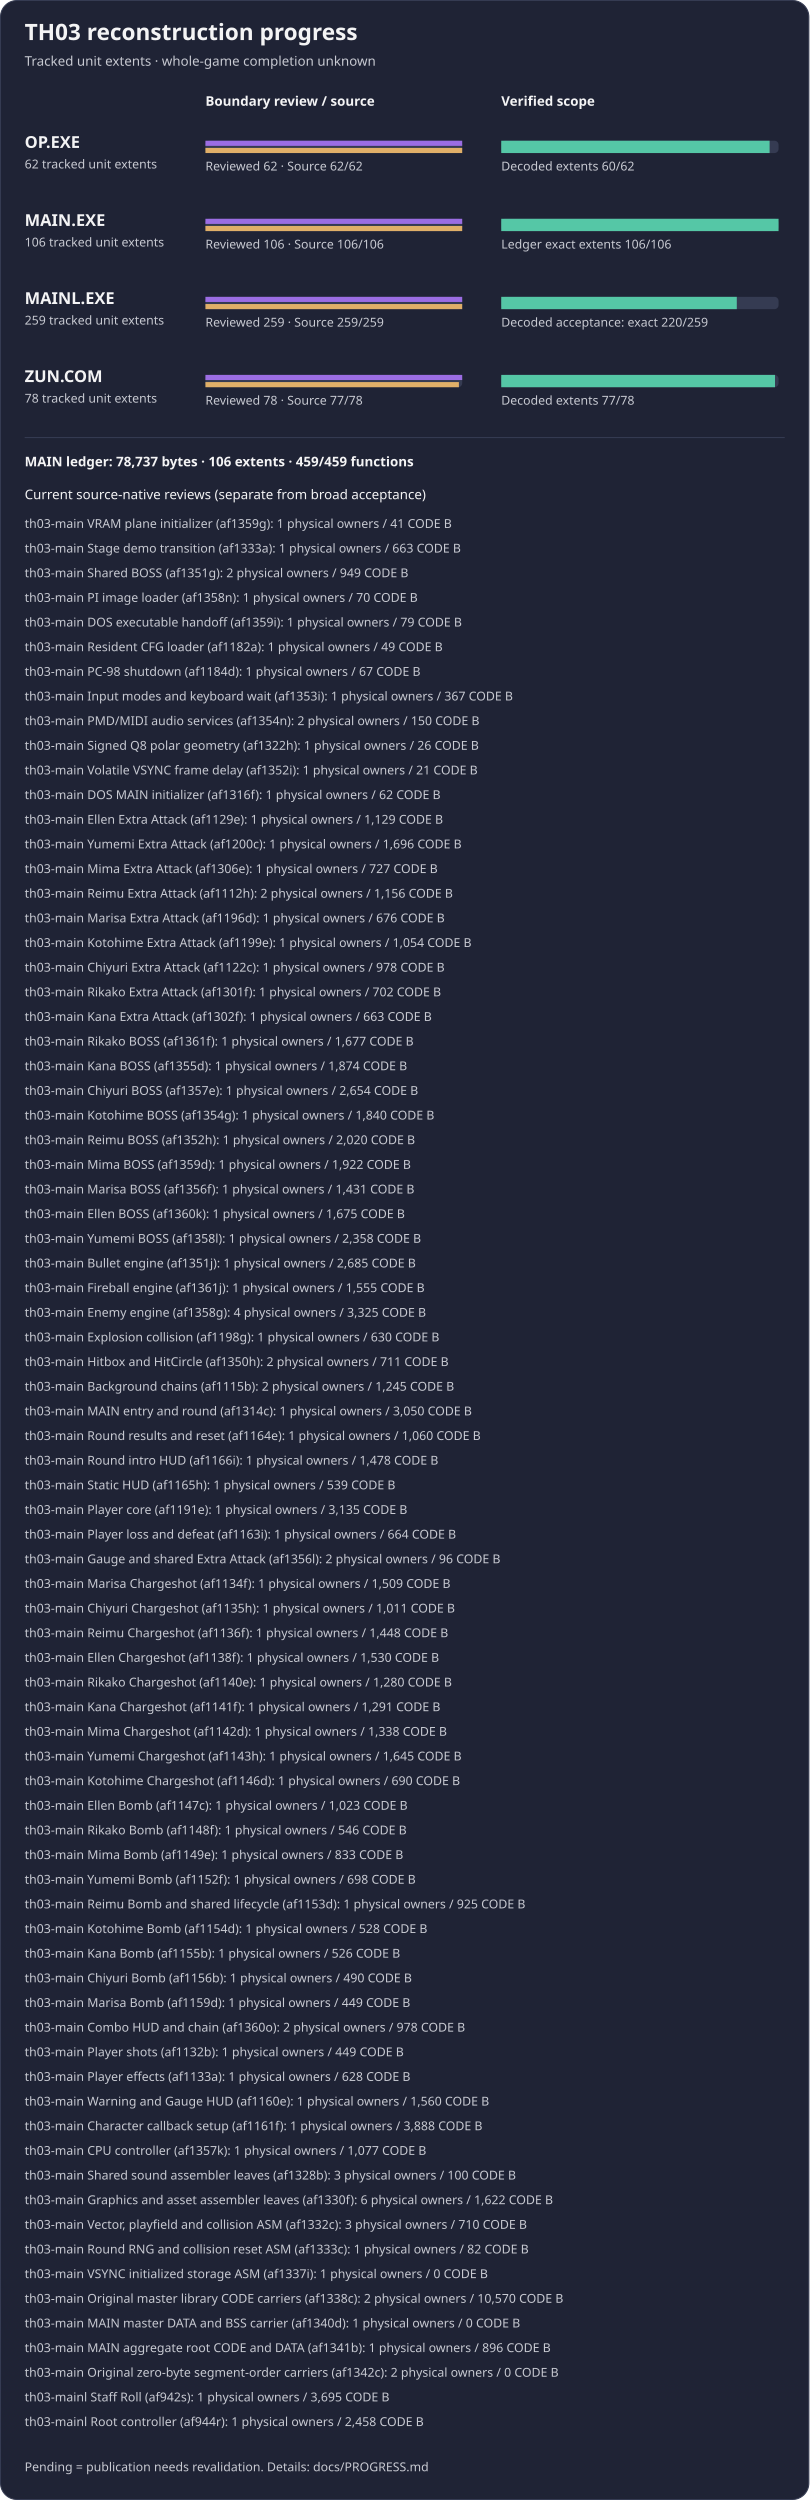
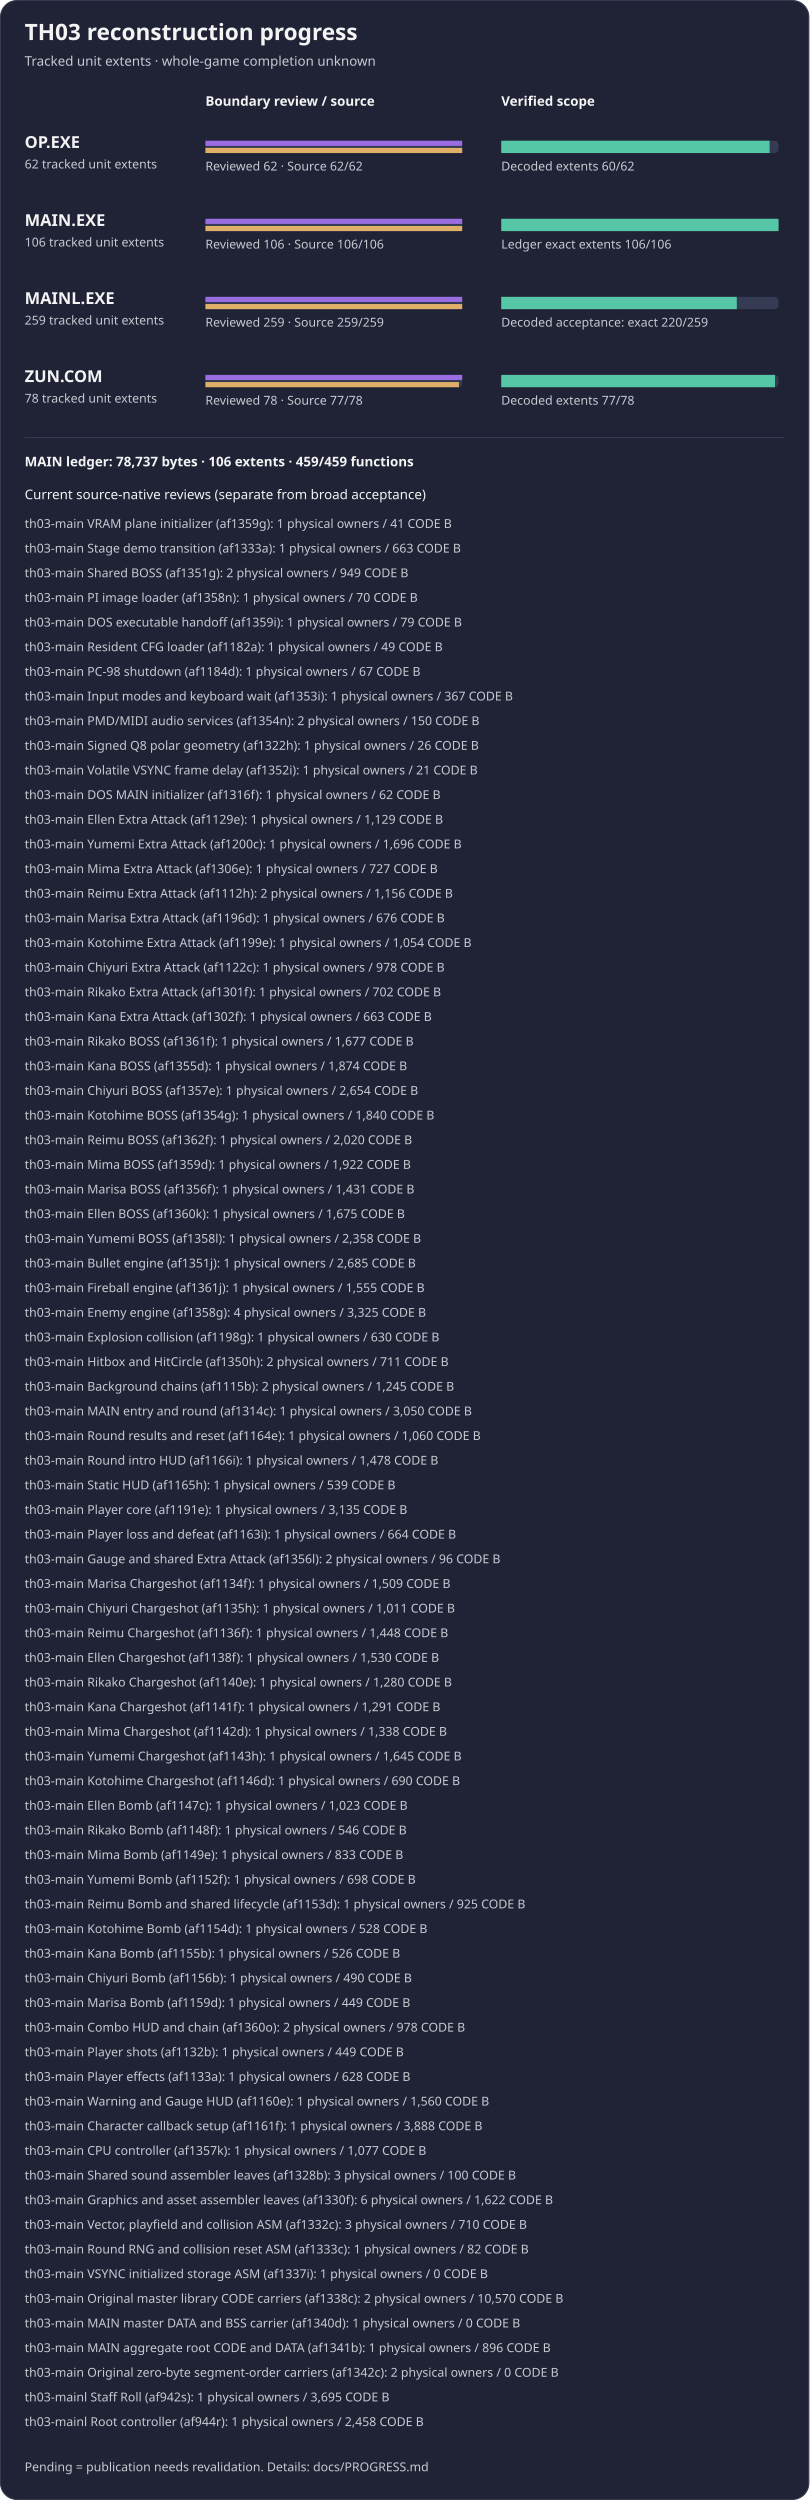
<svg xmlns="http://www.w3.org/2000/svg" width="788" height="2434" viewBox="0 0 788 2434" role="img" aria-label="TH03 reviewed subset reconstruction progress">
  <rect x="0.5" y="0.5" width="787" height="2433" rx="16" fill="#1f2335" stroke="#353b52" />
  <text x="24" y="39" fill="#f4f4f5" font-family="sans-serif" font-size="22" font-weight="600">TH03 reconstruction progress</text>
  <text x="24" y="64" fill="#c8cad2" font-family="sans-serif" font-size="13">Tracked unit extents · whole-game completion unknown</text>
  <text x="200" y="103" fill="#f4f4f5" font-family="sans-serif" font-size="13" font-weight="600">Boundary review / source</text>
  <text x="488" y="103" fill="#f4f4f5" font-family="sans-serif" font-size="13" font-weight="600">Verified scope</text>
  <g aria-label="OP.EXE bars count tracked unit extents, not functions; source-present is not exact">
    <text x="24" y="144" fill="#f4f4f5" font-family="sans-serif" font-size="16" font-weight="600">OP.EXE</text>
    <text x="24" y="164" fill="#c8cad2" font-family="sans-serif" font-size="12">62 tracked unit extents</text>
    <rect x="200" y="137" width="250" height="12" rx="4" fill="#353b52" />
    <rect x="488" y="137" width="270" height="12" rx="4" fill="#353b52" />
    <rect x="200" y="137" width="250.00" height="5" fill="#9b6de3" />
    <rect x="200" y="144" width="250.00" height="5" fill="#e0af68" />
    <rect x="488" y="137" width="261.29" height="12" fill="#55c7a6" />
    <text x="200" y="166" fill="#c8cad2" font-family="sans-serif" font-size="12">Reviewed 62 · Source 62/62</text>
    <text x="488" y="166" fill="#c8cad2" font-family="sans-serif" font-size="12">Decoded extents 60/62</text>
  </g>
  <g aria-label="MAIN.EXE bars count tracked unit extents, not functions; source-present is not exact">
    <text x="24" y="220" fill="#f4f4f5" font-family="sans-serif" font-size="16" font-weight="600">MAIN.EXE</text>
    <text x="24" y="240" fill="#c8cad2" font-family="sans-serif" font-size="12">106 tracked unit extents</text>
    <rect x="200" y="213" width="250" height="12" rx="4" fill="#353b52" />
    <rect x="488" y="213" width="270" height="12" rx="4" fill="#353b52" />
    <rect x="200" y="213" width="250.00" height="5" fill="#9b6de3" />
    <rect x="200" y="220" width="250.00" height="5" fill="#e0af68" />
    <rect x="488" y="213" width="270.00" height="12" fill="#55c7a6" />
    <text x="200" y="242" fill="#c8cad2" font-family="sans-serif" font-size="12">Reviewed 106 · Source 106/106</text>
    <text x="488" y="242" fill="#c8cad2" font-family="sans-serif" font-size="12">Ledger exact extents 106/106</text>
  </g>
  <g aria-label="MAINL bars count tracked unit extents, not functions; source-present is not exact">
    <text x="24" y="296" fill="#f4f4f5" font-family="sans-serif" font-size="16" font-weight="600">MAINL.EXE</text>
    <text x="24" y="316" fill="#c8cad2" font-family="sans-serif" font-size="12">259 tracked unit extents</text>
    <rect x="200" y="289" width="250" height="12" rx="4" fill="#353b52" />
    <rect x="488" y="289" width="270" height="12" rx="4" fill="#353b52" />
    <rect x="200" y="289" width="250.00" height="5" fill="#9b6de3" />
    <rect x="200" y="296" width="250.00" height="5" fill="#e0af68" />
    <rect x="488" y="289" width="229.34" height="12" fill="#55c7a6" />
    <text x="200" y="318" fill="#c8cad2" font-family="sans-serif" font-size="12">Reviewed 259 · Source 259/259</text>
    <text x="488" y="318" fill="#c8cad2" font-family="sans-serif" font-size="12">Decoded acceptance: exact 220/259</text>
  </g>
  <g aria-label="ZUN.COM bars count tracked unit extents, not functions; source-present is not exact">
    <text x="24" y="372" fill="#f4f4f5" font-family="sans-serif" font-size="16" font-weight="600">ZUN.COM</text>
    <text x="24" y="392" fill="#c8cad2" font-family="sans-serif" font-size="12">78 tracked unit extents</text>
    <rect x="200" y="365" width="250" height="12" rx="4" fill="#353b52" />
    <rect x="488" y="365" width="270" height="12" rx="4" fill="#353b52" />
    <rect x="200" y="365" width="250.00" height="5" fill="#9b6de3" />
    <rect x="200" y="372" width="246.79" height="5" fill="#e0af68" />
    <rect x="488" y="365" width="266.54" height="12" fill="#55c7a6" />
    <text x="200" y="394" fill="#c8cad2" font-family="sans-serif" font-size="12">Reviewed 78 · Source 77/78</text>
    <text x="488" y="394" fill="#c8cad2" font-family="sans-serif" font-size="12">Decoded extents 77/78</text>
  </g>
  <path d="M24 426 H764" stroke="#353b52" />
  <text x="24" y="454" fill="#f4f4f5" font-family="sans-serif" font-size="13" font-weight="600">MAIN ledger: 78,737 bytes · 106 extents · 459/459 functions</text>
  <text x="24" y="486" fill="#f4f4f5" font-family="sans-serif" font-size="13">Current source-native reviews (separate from broad acceptance)</text>
  <text x="24" y="514" fill="#c8cad2" font-family="sans-serif" font-size="12">th03-main VRAM plane initializer (af1359g): 1 physical owners / 41 CODE B</text>
  <text x="24" y="538" fill="#c8cad2" font-family="sans-serif" font-size="12">th03-main Stage demo transition (af1333a): 1 physical owners / 663 CODE B</text>
  <text x="24" y="562" fill="#c8cad2" font-family="sans-serif" font-size="12">th03-main Shared BOSS (af1351g): 2 physical owners / 949 CODE B</text>
  <text x="24" y="586" fill="#c8cad2" font-family="sans-serif" font-size="12">th03-main PI image loader (af1358n): 1 physical owners / 70 CODE B</text>
  <text x="24" y="610" fill="#c8cad2" font-family="sans-serif" font-size="12">th03-main DOS executable handoff (af1359i): 1 physical owners / 79 CODE B</text>
  <text x="24" y="634" fill="#c8cad2" font-family="sans-serif" font-size="12">th03-main Resident CFG loader (af1182a): 1 physical owners / 49 CODE B</text>
  <text x="24" y="658" fill="#c8cad2" font-family="sans-serif" font-size="12">th03-main PC-98 shutdown (af1184d): 1 physical owners / 67 CODE B</text>
  <text x="24" y="682" fill="#c8cad2" font-family="sans-serif" font-size="12">th03-main Input modes and keyboard wait (af1353i): 1 physical owners / 367 CODE B</text>
  <text x="24" y="706" fill="#c8cad2" font-family="sans-serif" font-size="12">th03-main PMD/MIDI audio services (af1354n): 2 physical owners / 150 CODE B</text>
  <text x="24" y="730" fill="#c8cad2" font-family="sans-serif" font-size="12">th03-main Signed Q8 polar geometry (af1322h): 1 physical owners / 26 CODE B</text>
  <text x="24" y="754" fill="#c8cad2" font-family="sans-serif" font-size="12">th03-main Volatile VSYNC frame delay (af1352i): 1 physical owners / 21 CODE B</text>
  <text x="24" y="778" fill="#c8cad2" font-family="sans-serif" font-size="12">th03-main DOS MAIN initializer (af1316f): 1 physical owners / 62 CODE B</text>
  <text x="24" y="802" fill="#c8cad2" font-family="sans-serif" font-size="12">th03-main Ellen Extra Attack (af1129e): 1 physical owners / 1,129 CODE B</text>
  <text x="24" y="826" fill="#c8cad2" font-family="sans-serif" font-size="12">th03-main Yumemi Extra Attack (af1200c): 1 physical owners / 1,696 CODE B</text>
  <text x="24" y="850" fill="#c8cad2" font-family="sans-serif" font-size="12">th03-main Mima Extra Attack (af1306e): 1 physical owners / 727 CODE B</text>
  <text x="24" y="874" fill="#c8cad2" font-family="sans-serif" font-size="12">th03-main Reimu Extra Attack (af1112h): 2 physical owners / 1,156 CODE B</text>
  <text x="24" y="898" fill="#c8cad2" font-family="sans-serif" font-size="12">th03-main Marisa Extra Attack (af1196d): 1 physical owners / 676 CODE B</text>
  <text x="24" y="922" fill="#c8cad2" font-family="sans-serif" font-size="12">th03-main Kotohime Extra Attack (af1199e): 1 physical owners / 1,054 CODE B</text>
  <text x="24" y="946" fill="#c8cad2" font-family="sans-serif" font-size="12">th03-main Chiyuri Extra Attack (af1122c): 1 physical owners / 978 CODE B</text>
  <text x="24" y="970" fill="#c8cad2" font-family="sans-serif" font-size="12">th03-main Rikako Extra Attack (af1301f): 1 physical owners / 702 CODE B</text>
  <text x="24" y="994" fill="#c8cad2" font-family="sans-serif" font-size="12">th03-main Kana Extra Attack (af1302f): 1 physical owners / 663 CODE B</text>
  <text x="24" y="1018" fill="#c8cad2" font-family="sans-serif" font-size="12">th03-main Rikako BOSS (af1361f): 1 physical owners / 1,677 CODE B</text>
  <text x="24" y="1042" fill="#c8cad2" font-family="sans-serif" font-size="12">th03-main Kana BOSS (af1355d): 1 physical owners / 1,874 CODE B</text>
  <text x="24" y="1066" fill="#c8cad2" font-family="sans-serif" font-size="12">th03-main Chiyuri BOSS (af1357e): 1 physical owners / 2,654 CODE B</text>
  <text x="24" y="1090" fill="#c8cad2" font-family="sans-serif" font-size="12">th03-main Kotohime BOSS (af1354g): 1 physical owners / 1,840 CODE B</text>
-   <text x="24" y="1114" fill="#c8cad2" font-family="sans-serif" font-size="12">th03-main Reimu BOSS (af1352h): 1 physical owners / 2,020 CODE B</text>
+   <text x="24" y="1114" fill="#c8cad2" font-family="sans-serif" font-size="12">th03-main Reimu BOSS (af1362f): 1 physical owners / 2,020 CODE B</text>
  <text x="24" y="1138" fill="#c8cad2" font-family="sans-serif" font-size="12">th03-main Mima BOSS (af1359d): 1 physical owners / 1,922 CODE B</text>
  <text x="24" y="1162" fill="#c8cad2" font-family="sans-serif" font-size="12">th03-main Marisa BOSS (af1356f): 1 physical owners / 1,431 CODE B</text>
  <text x="24" y="1186" fill="#c8cad2" font-family="sans-serif" font-size="12">th03-main Ellen BOSS (af1360k): 1 physical owners / 1,675 CODE B</text>
  <text x="24" y="1210" fill="#c8cad2" font-family="sans-serif" font-size="12">th03-main Yumemi BOSS (af1358l): 1 physical owners / 2,358 CODE B</text>
  <text x="24" y="1234" fill="#c8cad2" font-family="sans-serif" font-size="12">th03-main Bullet engine (af1351j): 1 physical owners / 2,685 CODE B</text>
  <text x="24" y="1258" fill="#c8cad2" font-family="sans-serif" font-size="12">th03-main Fireball engine (af1361j): 1 physical owners / 1,555 CODE B</text>
  <text x="24" y="1282" fill="#c8cad2" font-family="sans-serif" font-size="12">th03-main Enemy engine (af1358g): 4 physical owners / 3,325 CODE B</text>
  <text x="24" y="1306" fill="#c8cad2" font-family="sans-serif" font-size="12">th03-main Explosion collision (af1198g): 1 physical owners / 630 CODE B</text>
  <text x="24" y="1330" fill="#c8cad2" font-family="sans-serif" font-size="12">th03-main Hitbox and HitCircle (af1350h): 2 physical owners / 711 CODE B</text>
  <text x="24" y="1354" fill="#c8cad2" font-family="sans-serif" font-size="12">th03-main Background chains (af1115b): 2 physical owners / 1,245 CODE B</text>
  <text x="24" y="1378" fill="#c8cad2" font-family="sans-serif" font-size="12">th03-main MAIN entry and round (af1314c): 1 physical owners / 3,050 CODE B</text>
  <text x="24" y="1402" fill="#c8cad2" font-family="sans-serif" font-size="12">th03-main Round results and reset (af1164e): 1 physical owners / 1,060 CODE B</text>
  <text x="24" y="1426" fill="#c8cad2" font-family="sans-serif" font-size="12">th03-main Round intro HUD (af1166i): 1 physical owners / 1,478 CODE B</text>
  <text x="24" y="1450" fill="#c8cad2" font-family="sans-serif" font-size="12">th03-main Static HUD (af1165h): 1 physical owners / 539 CODE B</text>
  <text x="24" y="1474" fill="#c8cad2" font-family="sans-serif" font-size="12">th03-main Player core (af1191e): 1 physical owners / 3,135 CODE B</text>
  <text x="24" y="1498" fill="#c8cad2" font-family="sans-serif" font-size="12">th03-main Player loss and defeat (af1163i): 1 physical owners / 664 CODE B</text>
  <text x="24" y="1522" fill="#c8cad2" font-family="sans-serif" font-size="12">th03-main Gauge and shared Extra Attack (af1356l): 2 physical owners / 96 CODE B</text>
  <text x="24" y="1546" fill="#c8cad2" font-family="sans-serif" font-size="12">th03-main Marisa Chargeshot (af1134f): 1 physical owners / 1,509 CODE B</text>
  <text x="24" y="1570" fill="#c8cad2" font-family="sans-serif" font-size="12">th03-main Chiyuri Chargeshot (af1135h): 1 physical owners / 1,011 CODE B</text>
  <text x="24" y="1594" fill="#c8cad2" font-family="sans-serif" font-size="12">th03-main Reimu Chargeshot (af1136f): 1 physical owners / 1,448 CODE B</text>
  <text x="24" y="1618" fill="#c8cad2" font-family="sans-serif" font-size="12">th03-main Ellen Chargeshot (af1138f): 1 physical owners / 1,530 CODE B</text>
  <text x="24" y="1642" fill="#c8cad2" font-family="sans-serif" font-size="12">th03-main Rikako Chargeshot (af1140e): 1 physical owners / 1,280 CODE B</text>
  <text x="24" y="1666" fill="#c8cad2" font-family="sans-serif" font-size="12">th03-main Kana Chargeshot (af1141f): 1 physical owners / 1,291 CODE B</text>
  <text x="24" y="1690" fill="#c8cad2" font-family="sans-serif" font-size="12">th03-main Mima Chargeshot (af1142d): 1 physical owners / 1,338 CODE B</text>
  <text x="24" y="1714" fill="#c8cad2" font-family="sans-serif" font-size="12">th03-main Yumemi Chargeshot (af1143h): 1 physical owners / 1,645 CODE B</text>
  <text x="24" y="1738" fill="#c8cad2" font-family="sans-serif" font-size="12">th03-main Kotohime Chargeshot (af1146d): 1 physical owners / 690 CODE B</text>
  <text x="24" y="1762" fill="#c8cad2" font-family="sans-serif" font-size="12">th03-main Ellen Bomb (af1147c): 1 physical owners / 1,023 CODE B</text>
  <text x="24" y="1786" fill="#c8cad2" font-family="sans-serif" font-size="12">th03-main Rikako Bomb (af1148f): 1 physical owners / 546 CODE B</text>
  <text x="24" y="1810" fill="#c8cad2" font-family="sans-serif" font-size="12">th03-main Mima Bomb (af1149e): 1 physical owners / 833 CODE B</text>
  <text x="24" y="1834" fill="#c8cad2" font-family="sans-serif" font-size="12">th03-main Yumemi Bomb (af1152f): 1 physical owners / 698 CODE B</text>
  <text x="24" y="1858" fill="#c8cad2" font-family="sans-serif" font-size="12">th03-main Reimu Bomb and shared lifecycle (af1153d): 1 physical owners / 925 CODE B</text>
  <text x="24" y="1882" fill="#c8cad2" font-family="sans-serif" font-size="12">th03-main Kotohime Bomb (af1154d): 1 physical owners / 528 CODE B</text>
  <text x="24" y="1906" fill="#c8cad2" font-family="sans-serif" font-size="12">th03-main Kana Bomb (af1155b): 1 physical owners / 526 CODE B</text>
  <text x="24" y="1930" fill="#c8cad2" font-family="sans-serif" font-size="12">th03-main Chiyuri Bomb (af1156b): 1 physical owners / 490 CODE B</text>
  <text x="24" y="1954" fill="#c8cad2" font-family="sans-serif" font-size="12">th03-main Marisa Bomb (af1159d): 1 physical owners / 449 CODE B</text>
  <text x="24" y="1978" fill="#c8cad2" font-family="sans-serif" font-size="12">th03-main Combo HUD and chain (af1360o): 2 physical owners / 978 CODE B</text>
  <text x="24" y="2002" fill="#c8cad2" font-family="sans-serif" font-size="12">th03-main Player shots (af1132b): 1 physical owners / 449 CODE B</text>
  <text x="24" y="2026" fill="#c8cad2" font-family="sans-serif" font-size="12">th03-main Player effects (af1133a): 1 physical owners / 628 CODE B</text>
  <text x="24" y="2050" fill="#c8cad2" font-family="sans-serif" font-size="12">th03-main Warning and Gauge HUD (af1160e): 1 physical owners / 1,560 CODE B</text>
  <text x="24" y="2074" fill="#c8cad2" font-family="sans-serif" font-size="12">th03-main Character callback setup (af1161f): 1 physical owners / 3,888 CODE B</text>
  <text x="24" y="2098" fill="#c8cad2" font-family="sans-serif" font-size="12">th03-main CPU controller (af1357k): 1 physical owners / 1,077 CODE B</text>
  <text x="24" y="2122" fill="#c8cad2" font-family="sans-serif" font-size="12">th03-main Shared sound assembler leaves (af1328b): 3 physical owners / 100 CODE B</text>
  <text x="24" y="2146" fill="#c8cad2" font-family="sans-serif" font-size="12">th03-main Graphics and asset assembler leaves (af1330f): 6 physical owners / 1,622 CODE B</text>
  <text x="24" y="2170" fill="#c8cad2" font-family="sans-serif" font-size="12">th03-main Vector, playfield and collision ASM (af1332c): 3 physical owners / 710 CODE B</text>
  <text x="24" y="2194" fill="#c8cad2" font-family="sans-serif" font-size="12">th03-main Round RNG and collision reset ASM (af1333c): 1 physical owners / 82 CODE B</text>
  <text x="24" y="2218" fill="#c8cad2" font-family="sans-serif" font-size="12">th03-main VSYNC initialized storage ASM (af1337i): 1 physical owners / 0 CODE B</text>
  <text x="24" y="2242" fill="#c8cad2" font-family="sans-serif" font-size="12">th03-main Original master library CODE carriers (af1338c): 2 physical owners / 10,570 CODE B</text>
  <text x="24" y="2266" fill="#c8cad2" font-family="sans-serif" font-size="12">th03-main MAIN master DATA and BSS carrier (af1340d): 1 physical owners / 0 CODE B</text>
  <text x="24" y="2290" fill="#c8cad2" font-family="sans-serif" font-size="12">th03-main MAIN aggregate root CODE and DATA (af1341b): 1 physical owners / 896 CODE B</text>
  <text x="24" y="2314" fill="#c8cad2" font-family="sans-serif" font-size="12">th03-main Original zero-byte segment-order carriers (af1342c): 2 physical owners / 0 CODE B</text>
  <text x="24" y="2338" fill="#c8cad2" font-family="sans-serif" font-size="12">th03-mainl Staff Roll (af942s): 1 physical owners / 3,695 CODE B</text>
  <text x="24" y="2362" fill="#c8cad2" font-family="sans-serif" font-size="12">th03-mainl Root controller (af944r): 1 physical owners / 2,458 CODE B</text>
  <text x="24" y="2406" fill="#c8cad2" font-family="sans-serif" font-size="12">Pending = publication needs revalidation. Details: docs/PROGRESS.md</text>
</svg>
